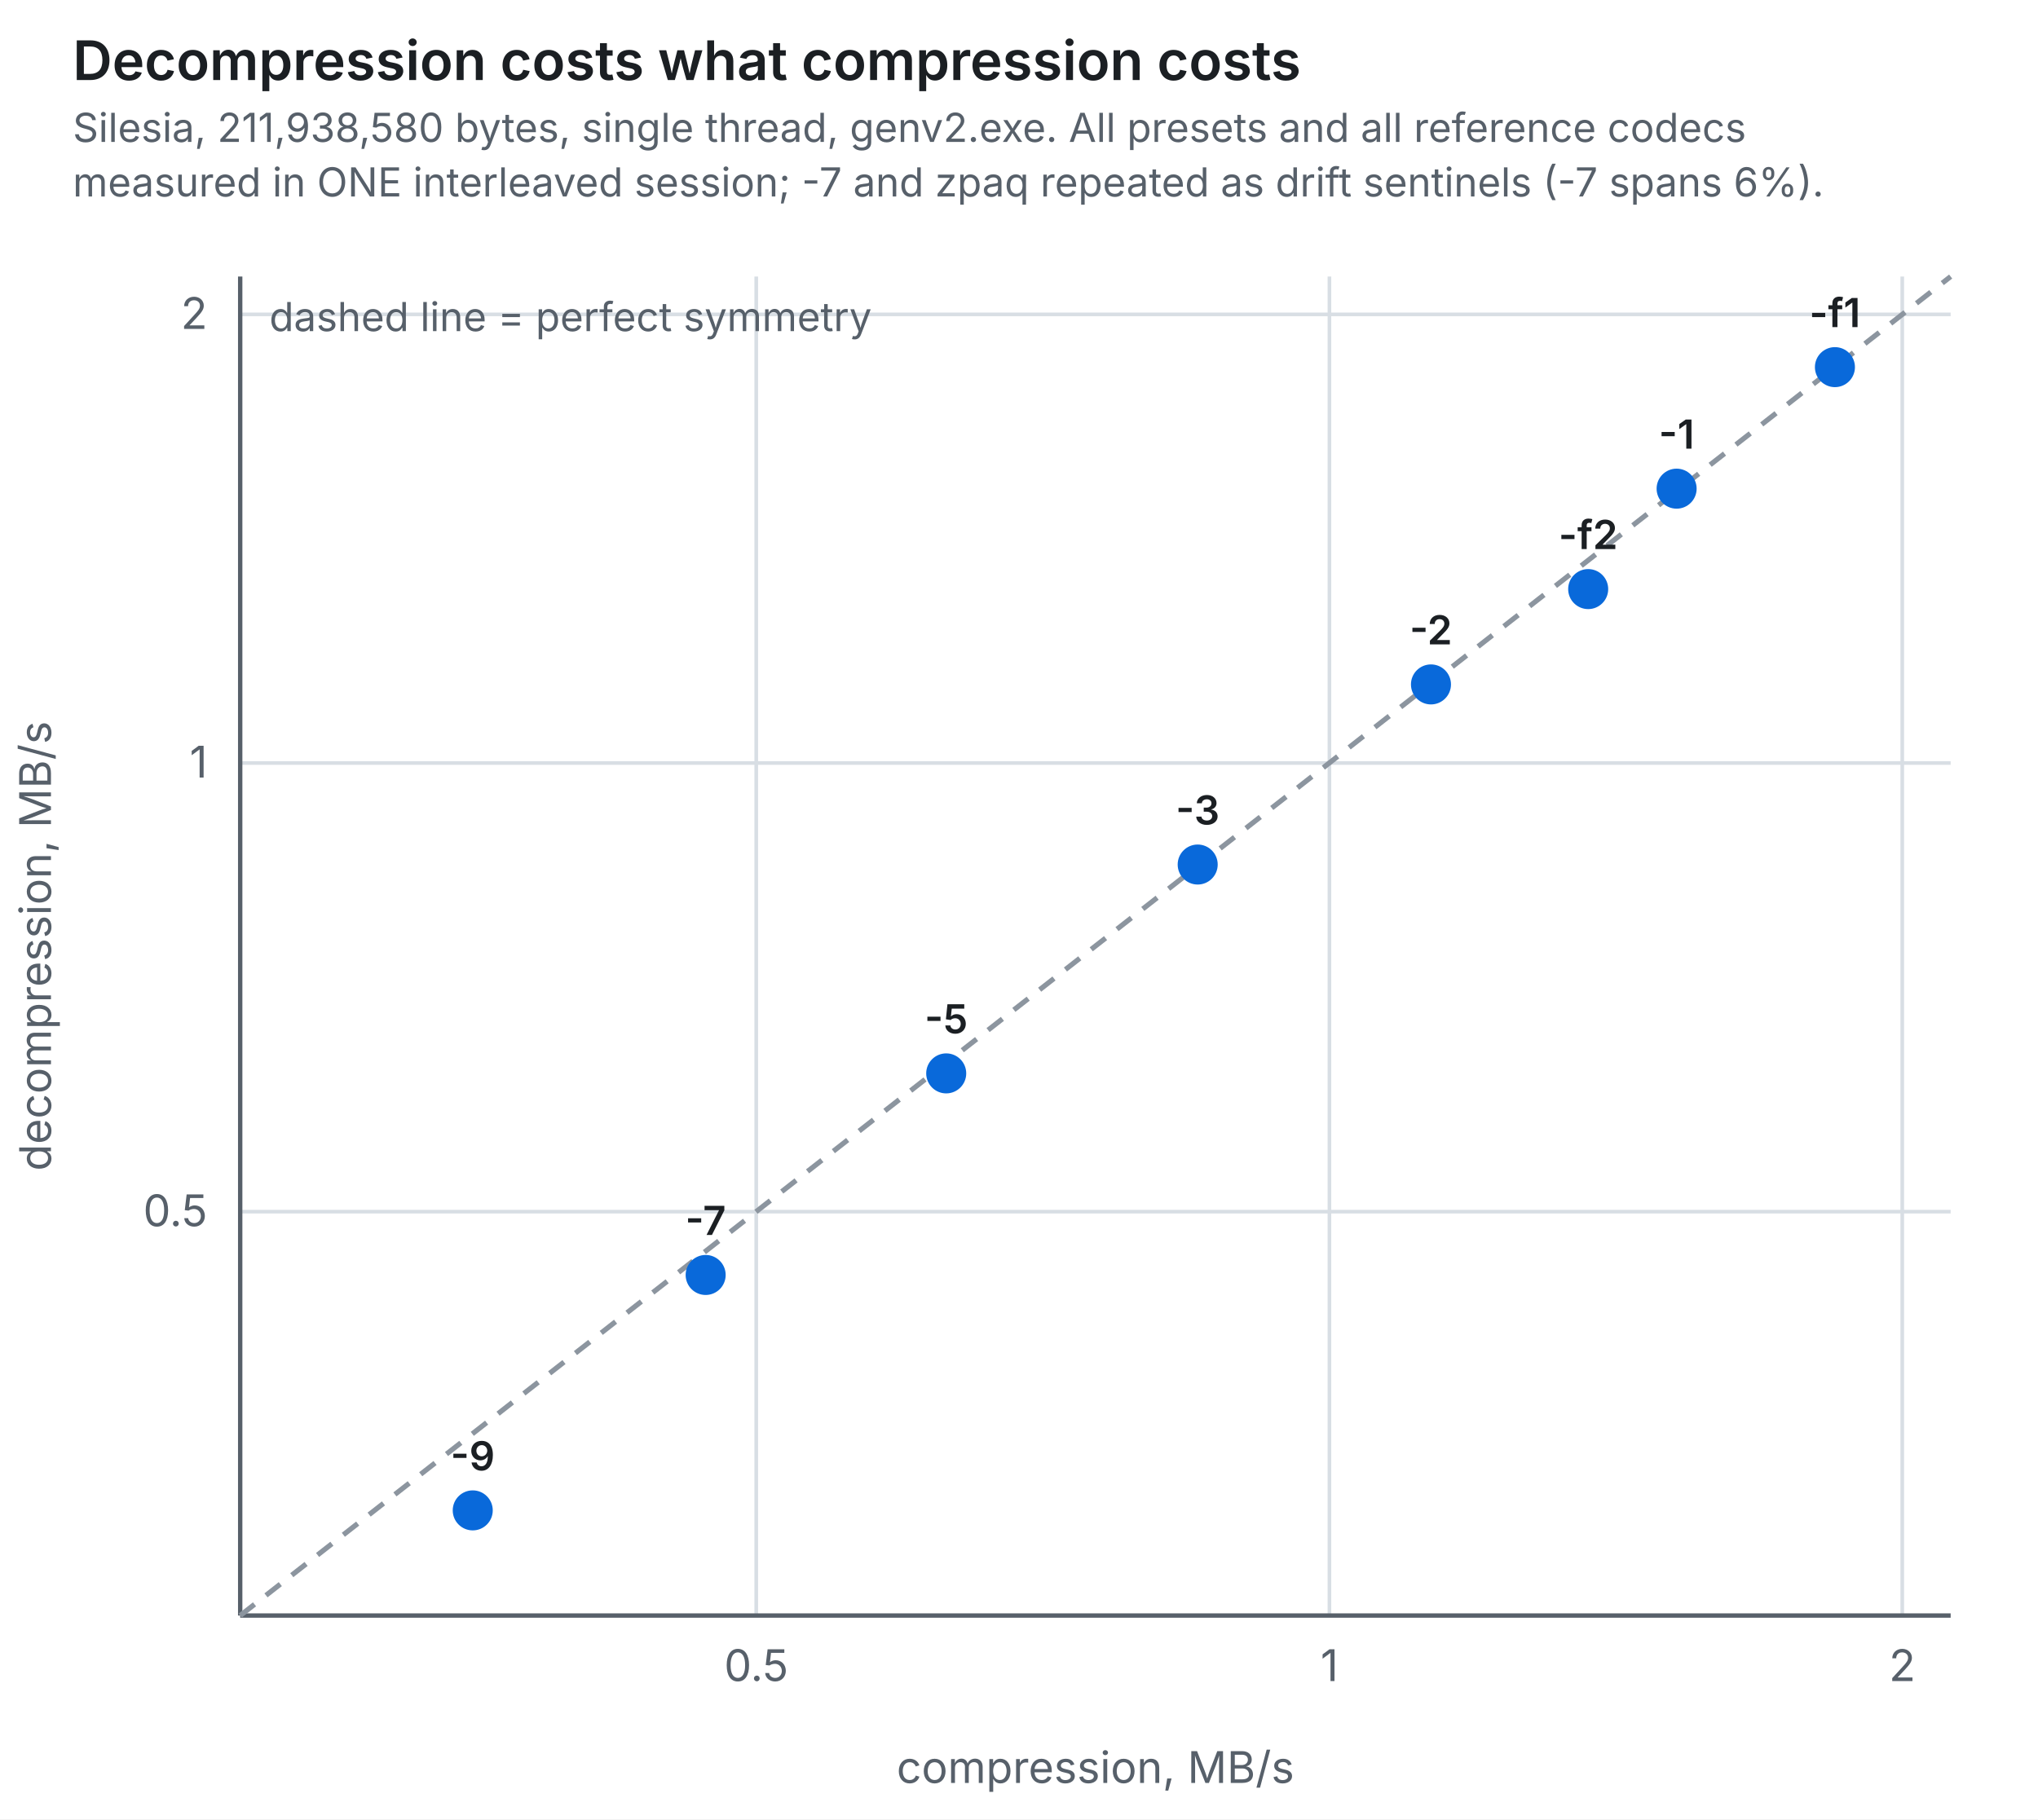
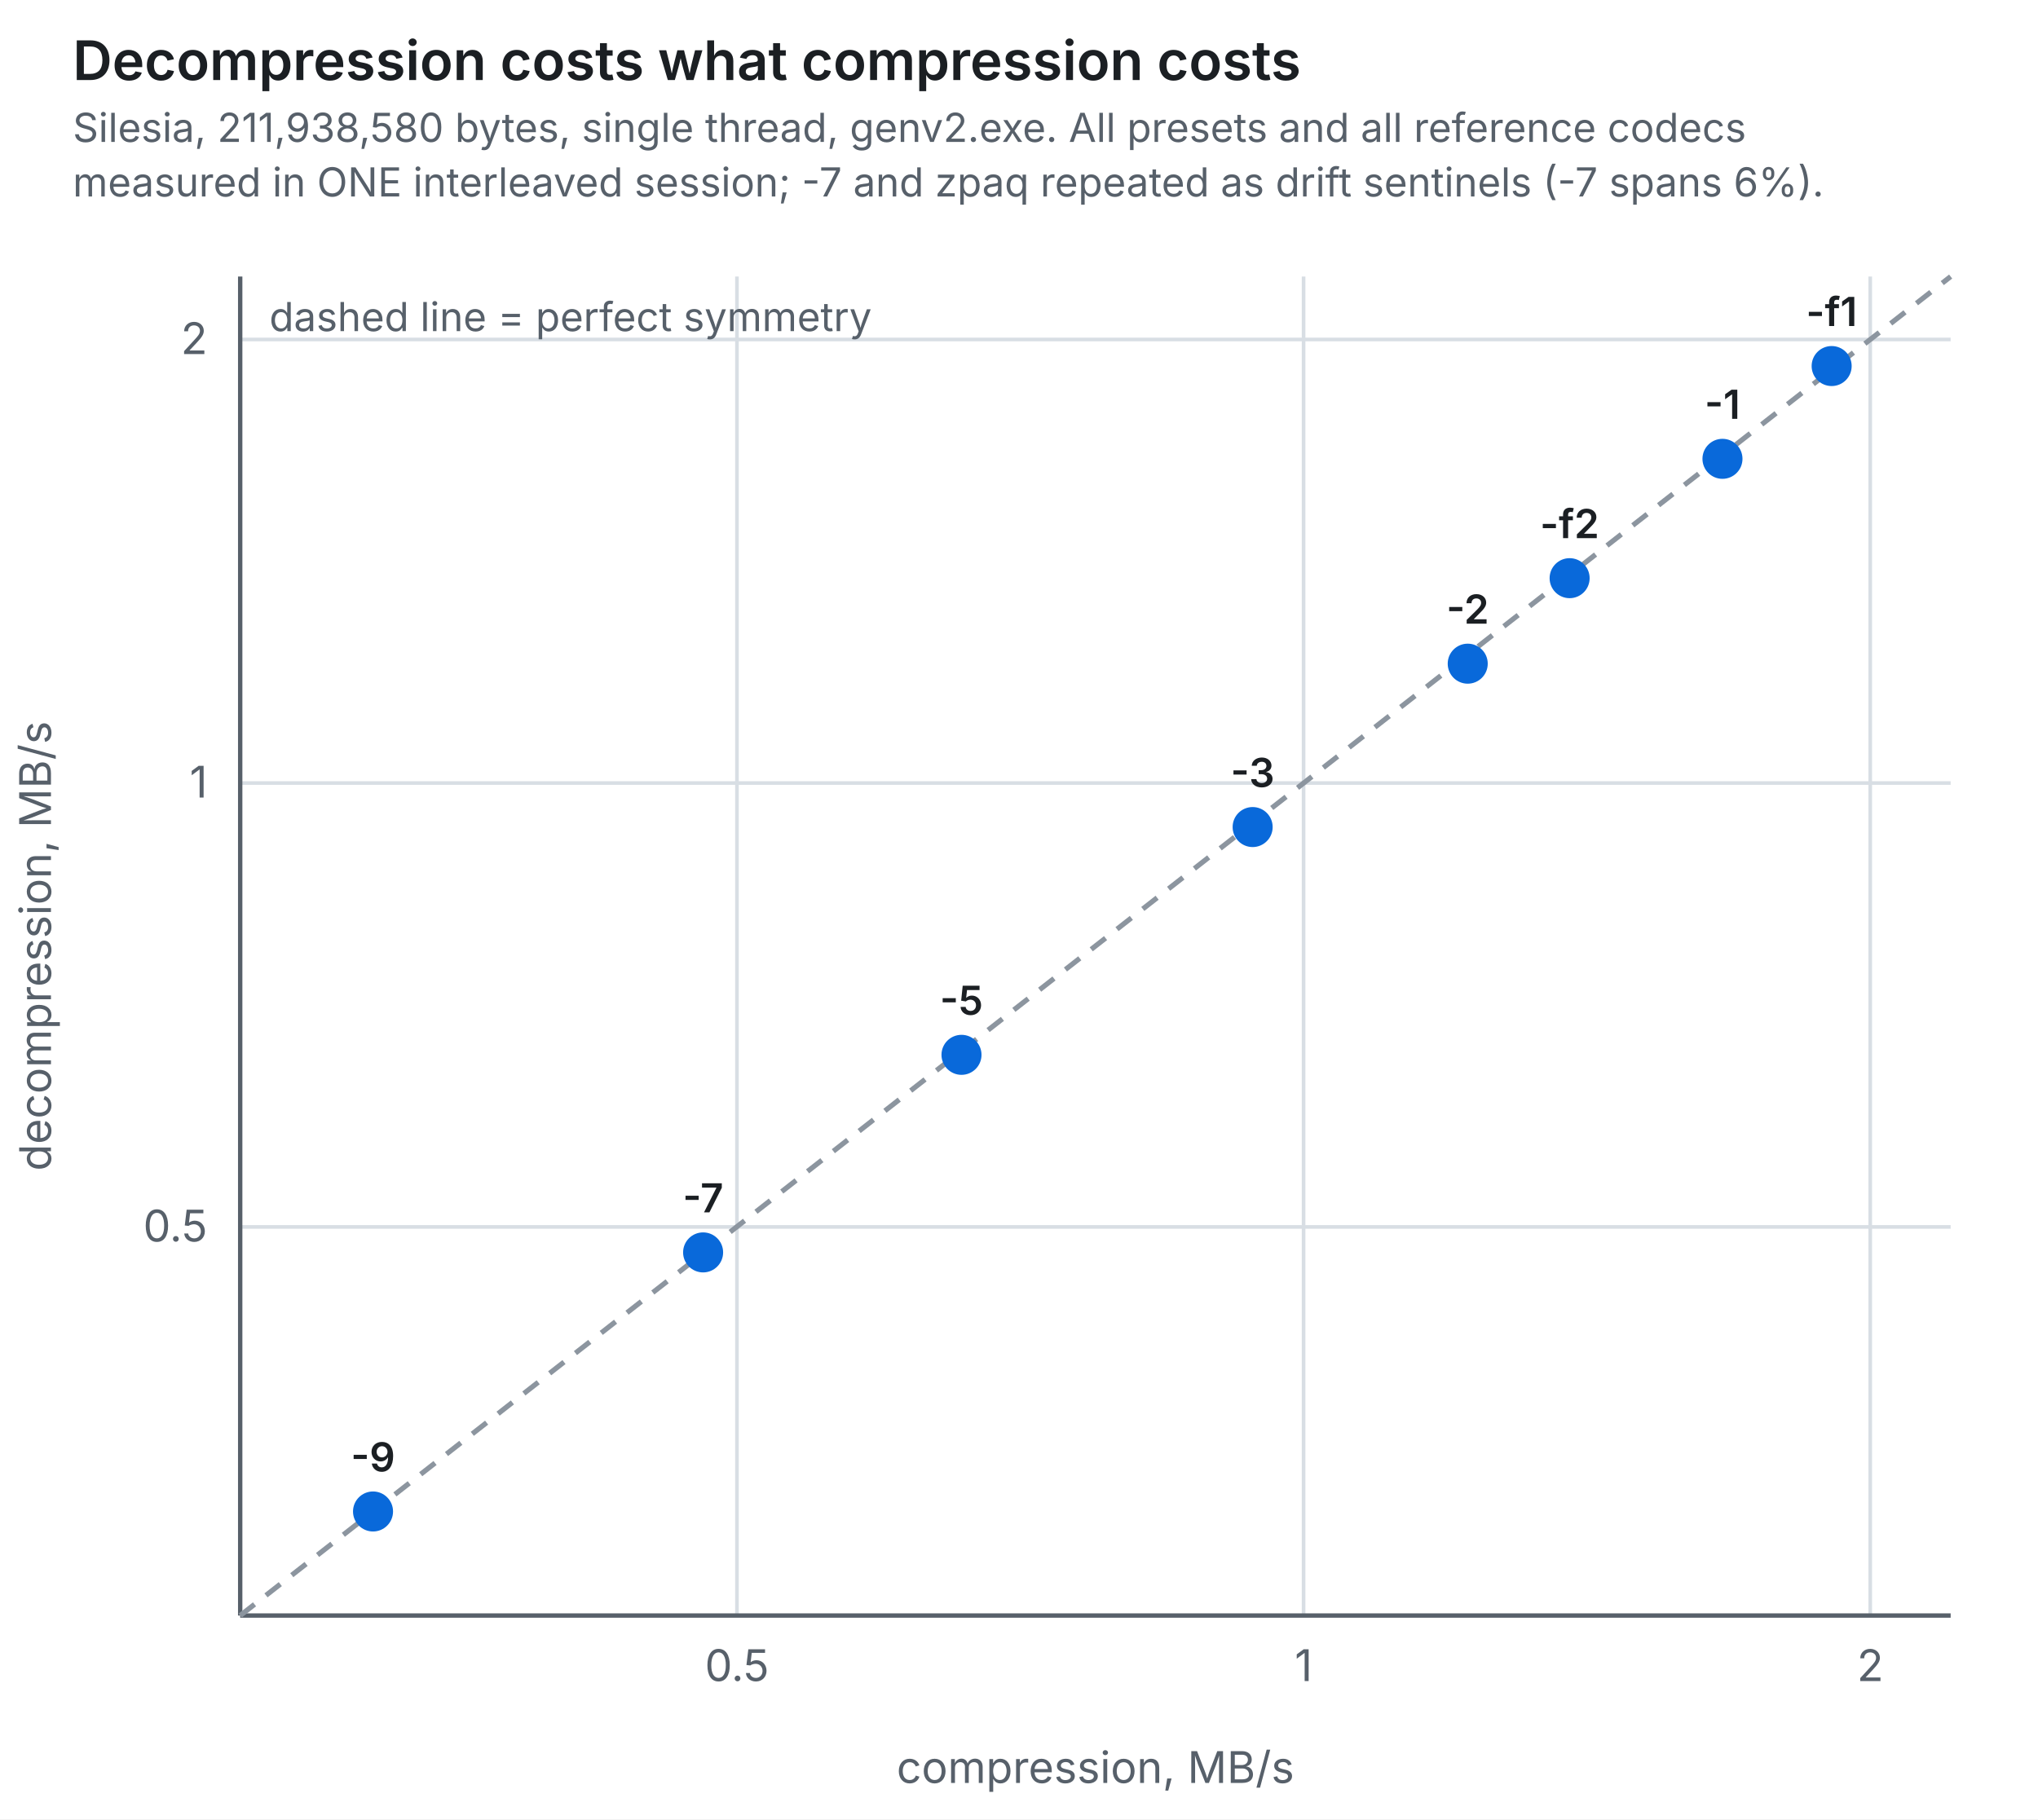
<svg xmlns="http://www.w3.org/2000/svg" width="560" height="500" viewBox="0 0 560 500" font-family="system-ui">
  <style>
  .bg   { fill: #ffffff; }
  .fg   { fill: #1b1f23; }
  .grid { stroke: #d8dee4; stroke-width: 1; }
  .axis { stroke: #57606a; stroke-width: 1.2; }
  .lbl  { fill: #57606a; font: 12px system-ui, -apple-system, Segoe UI, sans-serif; }
  .ttl  { fill: #1b1f23; font: 600 15px system-ui, -apple-system, Segoe UI, sans-serif; }
  .sub  { fill: #57606a; font: 11px system-ui, -apple-system, Segoe UI, sans-serif; }
  .tag  { fill: #1b1f23; font: 11px system-ui, -apple-system, Segoe UI, sans-serif; }
  .tagb { fill: #1b1f23; font: 600 11px system-ui, -apple-system, Segoe UI, sans-serif; }
  .gen  { stroke: #0969da; fill: #0969da; }
  .genl { stroke: #0969da; stroke-width: 2.2; fill: none; }
  .oldl { stroke: #8c959f; stroke-width: 2; fill: none; stroke-dasharray: 5 4; }
  .oldd { stroke: #8c959f; fill: none; stroke-width: 2; }
  @media (prefers-color-scheme: dark) {
    .bg   { fill: #0d1117; }
    .fg   { fill: #e6edf3; }
    .grid { stroke: #30363d; }
    .axis { stroke: #8b949e; }
    .lbl  { fill: #8b949e; }
    .ttl  { fill: #e6edf3; }
    .sub  { fill: #8b949e; }
    .tag  { fill: #e6edf3; }
    .tagb { fill: #e6edf3; }
    .gen  { stroke: #58a6ff; fill: #58a6ff; }
    .genl { stroke: #58a6ff; }
    .oldl { stroke: #6e7681; }
    .oldd { stroke: #6e7681; }
  }
</style>
  <rect class="bg" width="560" height="500" />
  <text class="ttl" x="20" y="22">Decompression costs what compression costs</text>
  <text class="sub" x="20" y="39">Silesia, 211,938,580 bytes, single thread, genv2.exe. All presets and all reference codecs</text>
  <text class="sub" x="20" y="54">measured in ONE interleaved session; -7 and zpaq repeated as drift sentinels (-7 spans 6%).</text>
  <text class="lbl" x="301.0" y="490" text-anchor="middle">compression, MB/s</text>
  <text class="lbl" x="14" y="260.0" text-anchor="middle" transform="rotate(-90 14 260.0)">decompression, MB/s</text>
-   <line class="grid" x1="66" y1="333.0" x2="536" y2="333.0" />
-   <text class="lbl" x="57" y="337.0" text-anchor="end">0.5</text>
-   <line class="grid" x1="66" y1="209.7" x2="536" y2="209.7" />
-   <text class="lbl" x="57" y="213.7" text-anchor="end">1</text>
-   <line class="grid" x1="66" y1="86.4" x2="536" y2="86.4" />
-   <text class="lbl" x="57" y="90.4" text-anchor="end">2</text>
-   <line class="grid" x1="207.8" y1="76" x2="207.8" y2="444" />
-   <text class="lbl" x="207.8" y="462" text-anchor="middle">0.5</text>
-   <line class="grid" x1="365.3" y1="76" x2="365.3" y2="444" />
-   <text class="lbl" x="365.3" y="462" text-anchor="middle">1</text>
-   <line class="grid" x1="522.7" y1="76" x2="522.7" y2="444" />
-   <text class="lbl" x="522.7" y="462" text-anchor="middle">2</text>
+   <line class="grid" x1="66" y1="337.2" x2="536" y2="337.2" />
+   <text class="lbl" x="57" y="341.2" text-anchor="end">0.5</text>
+   <line class="grid" x1="66" y1="215.2" x2="536" y2="215.2" />
+   <text class="lbl" x="57" y="219.2" text-anchor="end">1</text>
+   <line class="grid" x1="66" y1="93.3" x2="536" y2="93.3" />
+   <text class="lbl" x="57" y="97.3" text-anchor="end">2</text>
+   <line class="grid" x1="202.5" y1="76" x2="202.5" y2="444" />
+   <text class="lbl" x="202.5" y="462" text-anchor="middle">0.5</text>
+   <line class="grid" x1="358.2" y1="76" x2="358.2" y2="444" />
+   <text class="lbl" x="358.2" y="462" text-anchor="middle">1</text>
+   <line class="grid" x1="513.9" y1="76" x2="513.9" y2="444" />
+   <text class="lbl" x="513.9" y="462" text-anchor="middle">2</text>
  <line class="axis" x1="66" y1="76" x2="66" y2="444" />
  <line class="axis" x1="66" y1="444" x2="536" y2="444" />
  <line x1="66.0" y1="444.0" x2="536.0" y2="76.0" stroke="#8c959f" stroke-width="1.4" stroke-dasharray="5 4" />
-   <circle cx="504.2" cy="100.9" r="5" class="gen" />
-   <circle cx="460.7" cy="134.3" r="5" class="gen" />
-   <circle cx="436.4" cy="161.9" r="5" class="gen" />
-   <circle cx="393.2" cy="188.1" r="5" class="gen" />
-   <circle cx="329.1" cy="237.6" r="5" class="gen" />
-   <circle cx="260.0" cy="295.0" r="5" class="gen" />
-   <circle cx="193.9" cy="350.4" r="5" class="gen" />
-   <circle cx="129.9" cy="415.1" r="5" class="gen" />
-   <text class="tagb" x="504.2" y="89.9" text-anchor="middle">-f1</text>
-   <text class="tagb" x="460.7" y="123.3" text-anchor="middle">-1</text>
-   <text class="tagb" x="436.4" y="150.9" text-anchor="middle">-f2</text>
-   <text class="tagb" x="393.2" y="177.1" text-anchor="middle">-2</text>
-   <text class="tagb" x="329.1" y="226.6" text-anchor="middle">-3</text>
-   <text class="tagb" x="260.0" y="284.0" text-anchor="middle">-5</text>
-   <text class="tagb" x="193.9" y="339.4" text-anchor="middle">-7</text>
-   <text class="tagb" x="129.9" y="404.1" text-anchor="middle">-9</text>
+   <circle cx="503.3" cy="100.6" r="5" class="gen" />
+   <circle cx="473.3" cy="126.1" r="5" class="gen" />
+   <circle cx="431.3" cy="158.9" r="5" class="gen" />
+   <circle cx="403.3" cy="182.4" r="5" class="gen" />
+   <circle cx="344.2" cy="227.3" r="5" class="gen" />
+   <circle cx="264.2" cy="289.9" r="5" class="gen" />
+   <circle cx="193.2" cy="344.2" r="5" class="gen" />
+   <circle cx="102.5" cy="415.4" r="5" class="gen" />
+   <text class="tagb" x="431.3" y="147.9" text-anchor="middle">-f2</text>
+   <text class="tagb" x="403.3" y="171.4" text-anchor="middle">-2</text>
+   <text class="tagb" x="503.3" y="89.6" text-anchor="middle">-f1</text>
+   <text class="tagb" x="473.3" y="115.1" text-anchor="middle">-1</text>
+   <text class="tagb" x="344.2" y="216.3" text-anchor="middle">-3</text>
+   <text class="tagb" x="264.2" y="278.9" text-anchor="middle">-5</text>
+   <text class="tagb" x="193.2" y="333.2" text-anchor="middle">-7</text>
+   <text class="tagb" x="102.5" y="404.4" text-anchor="middle">-9</text>
  <text class="sub" x="74.0" y="91.0" text-anchor="start">dashed line = perfect symmetry</text>
</svg>
